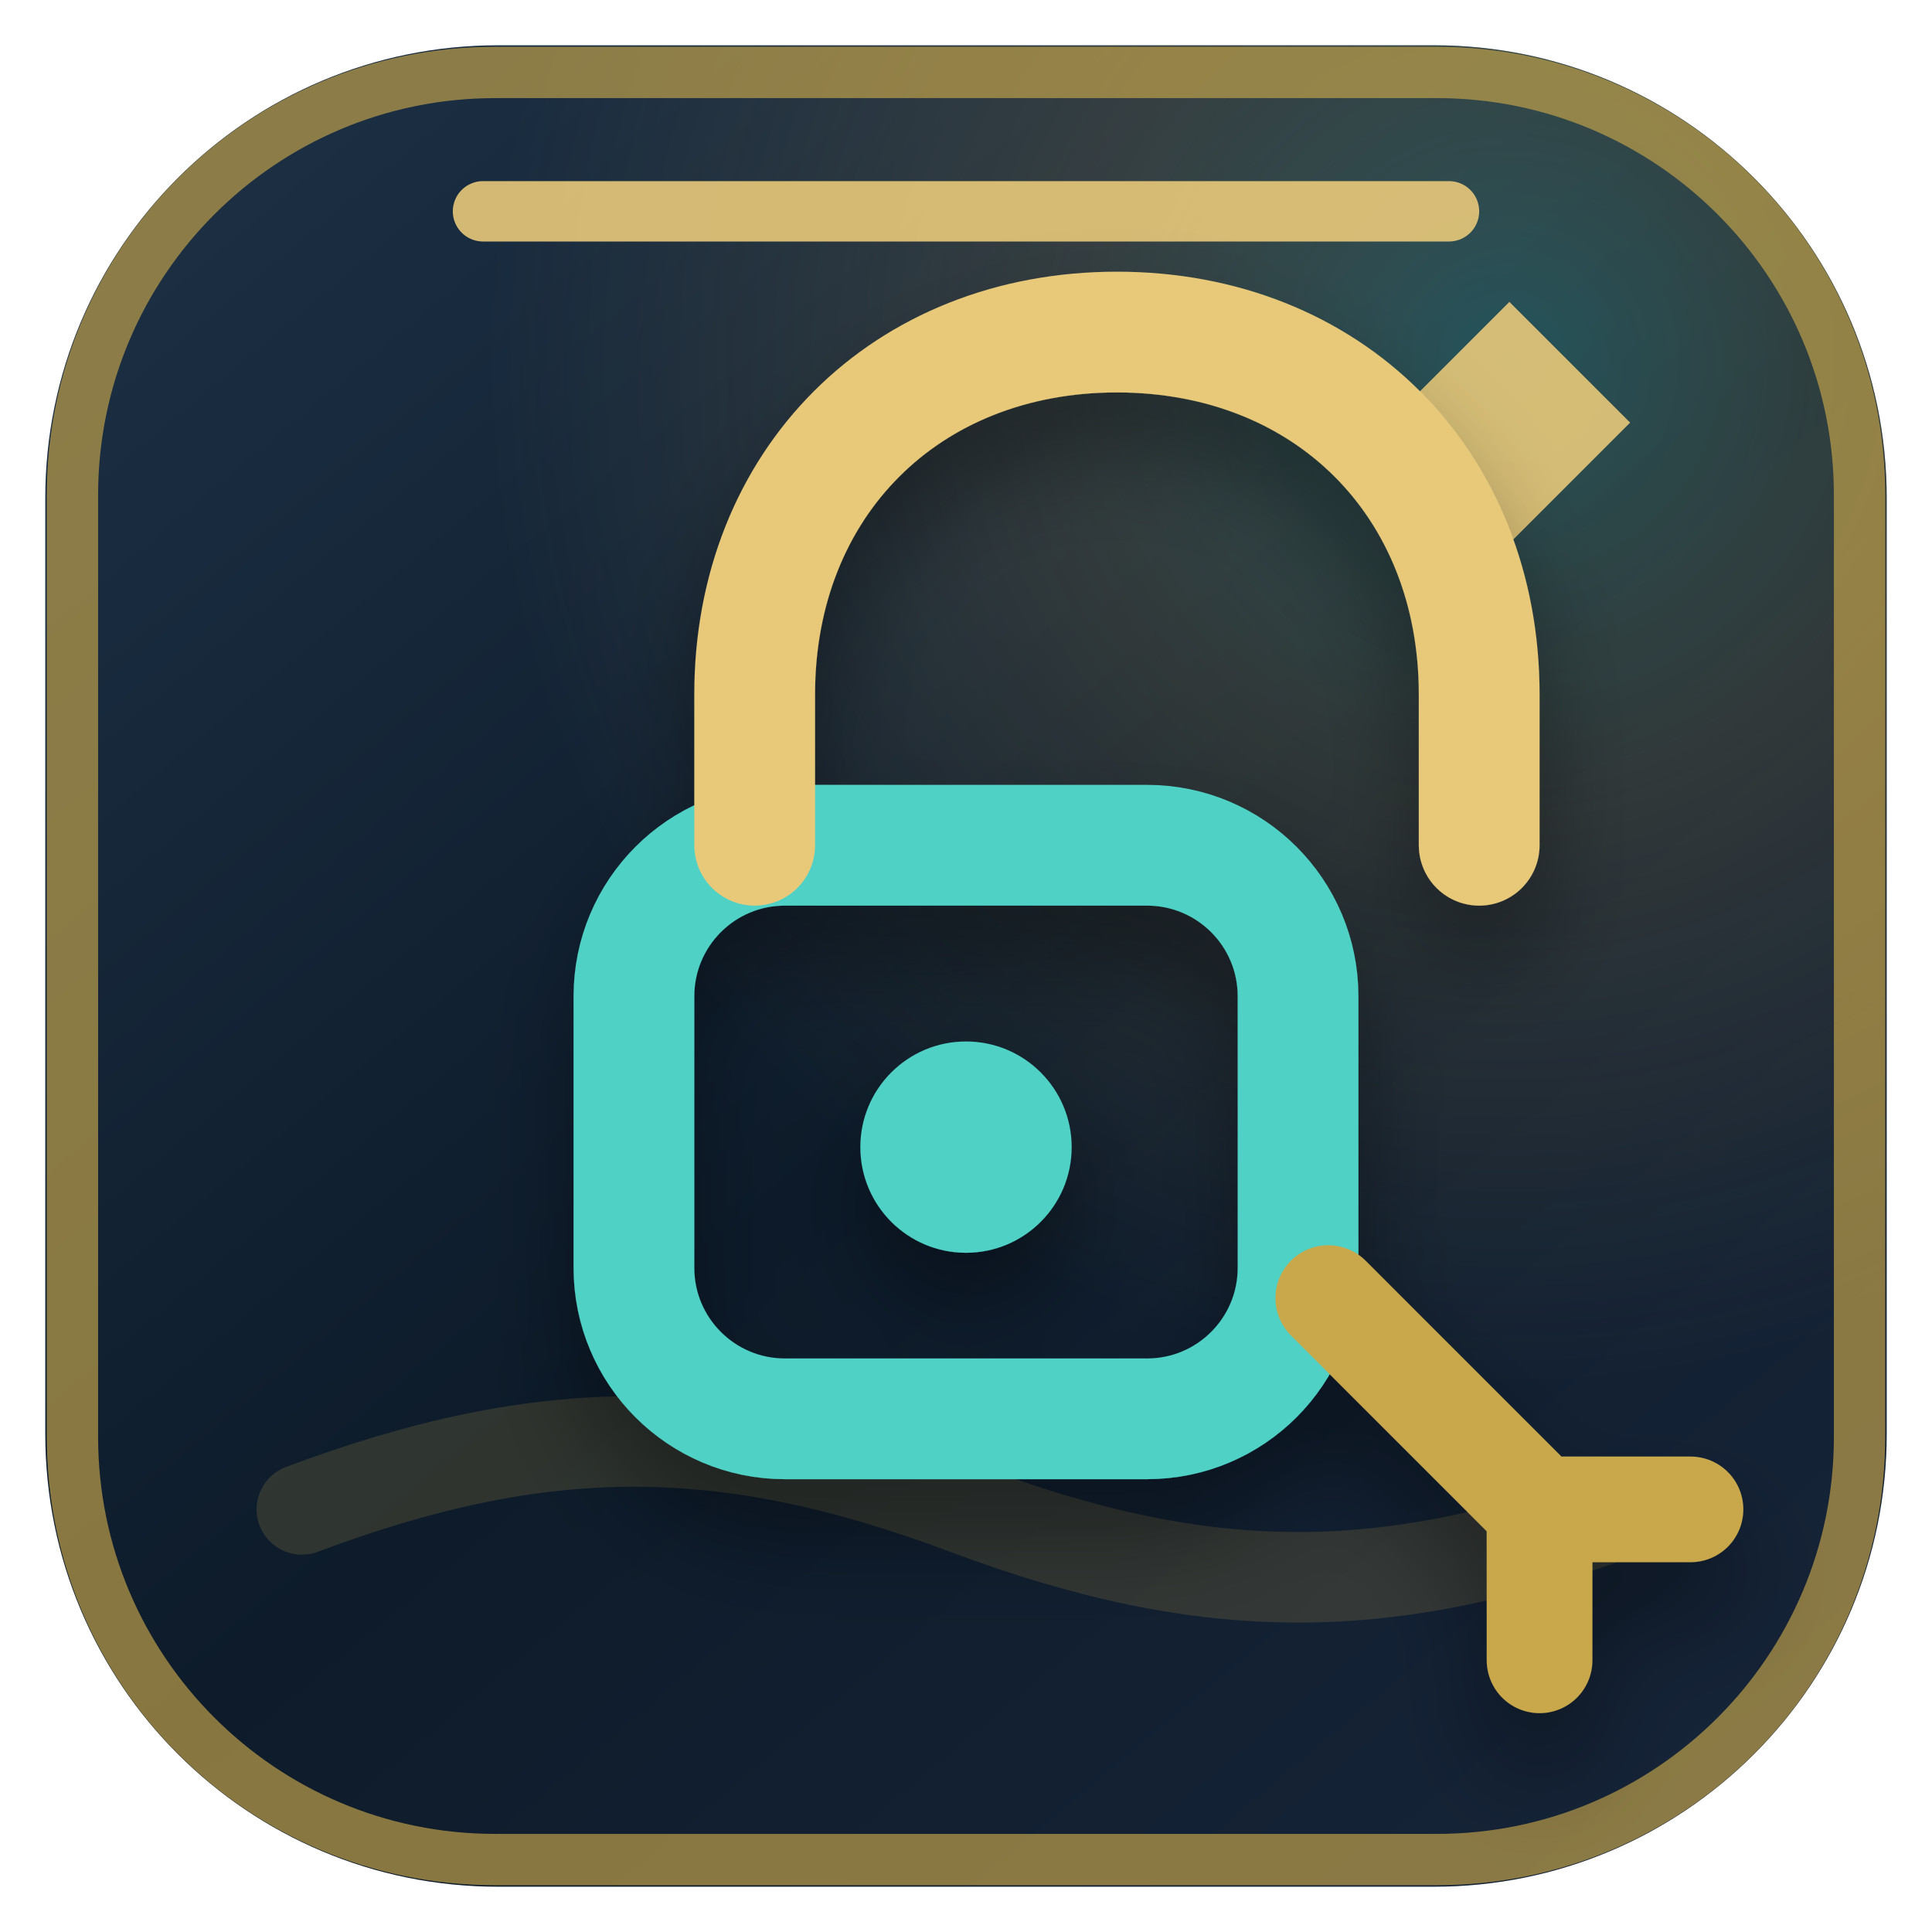
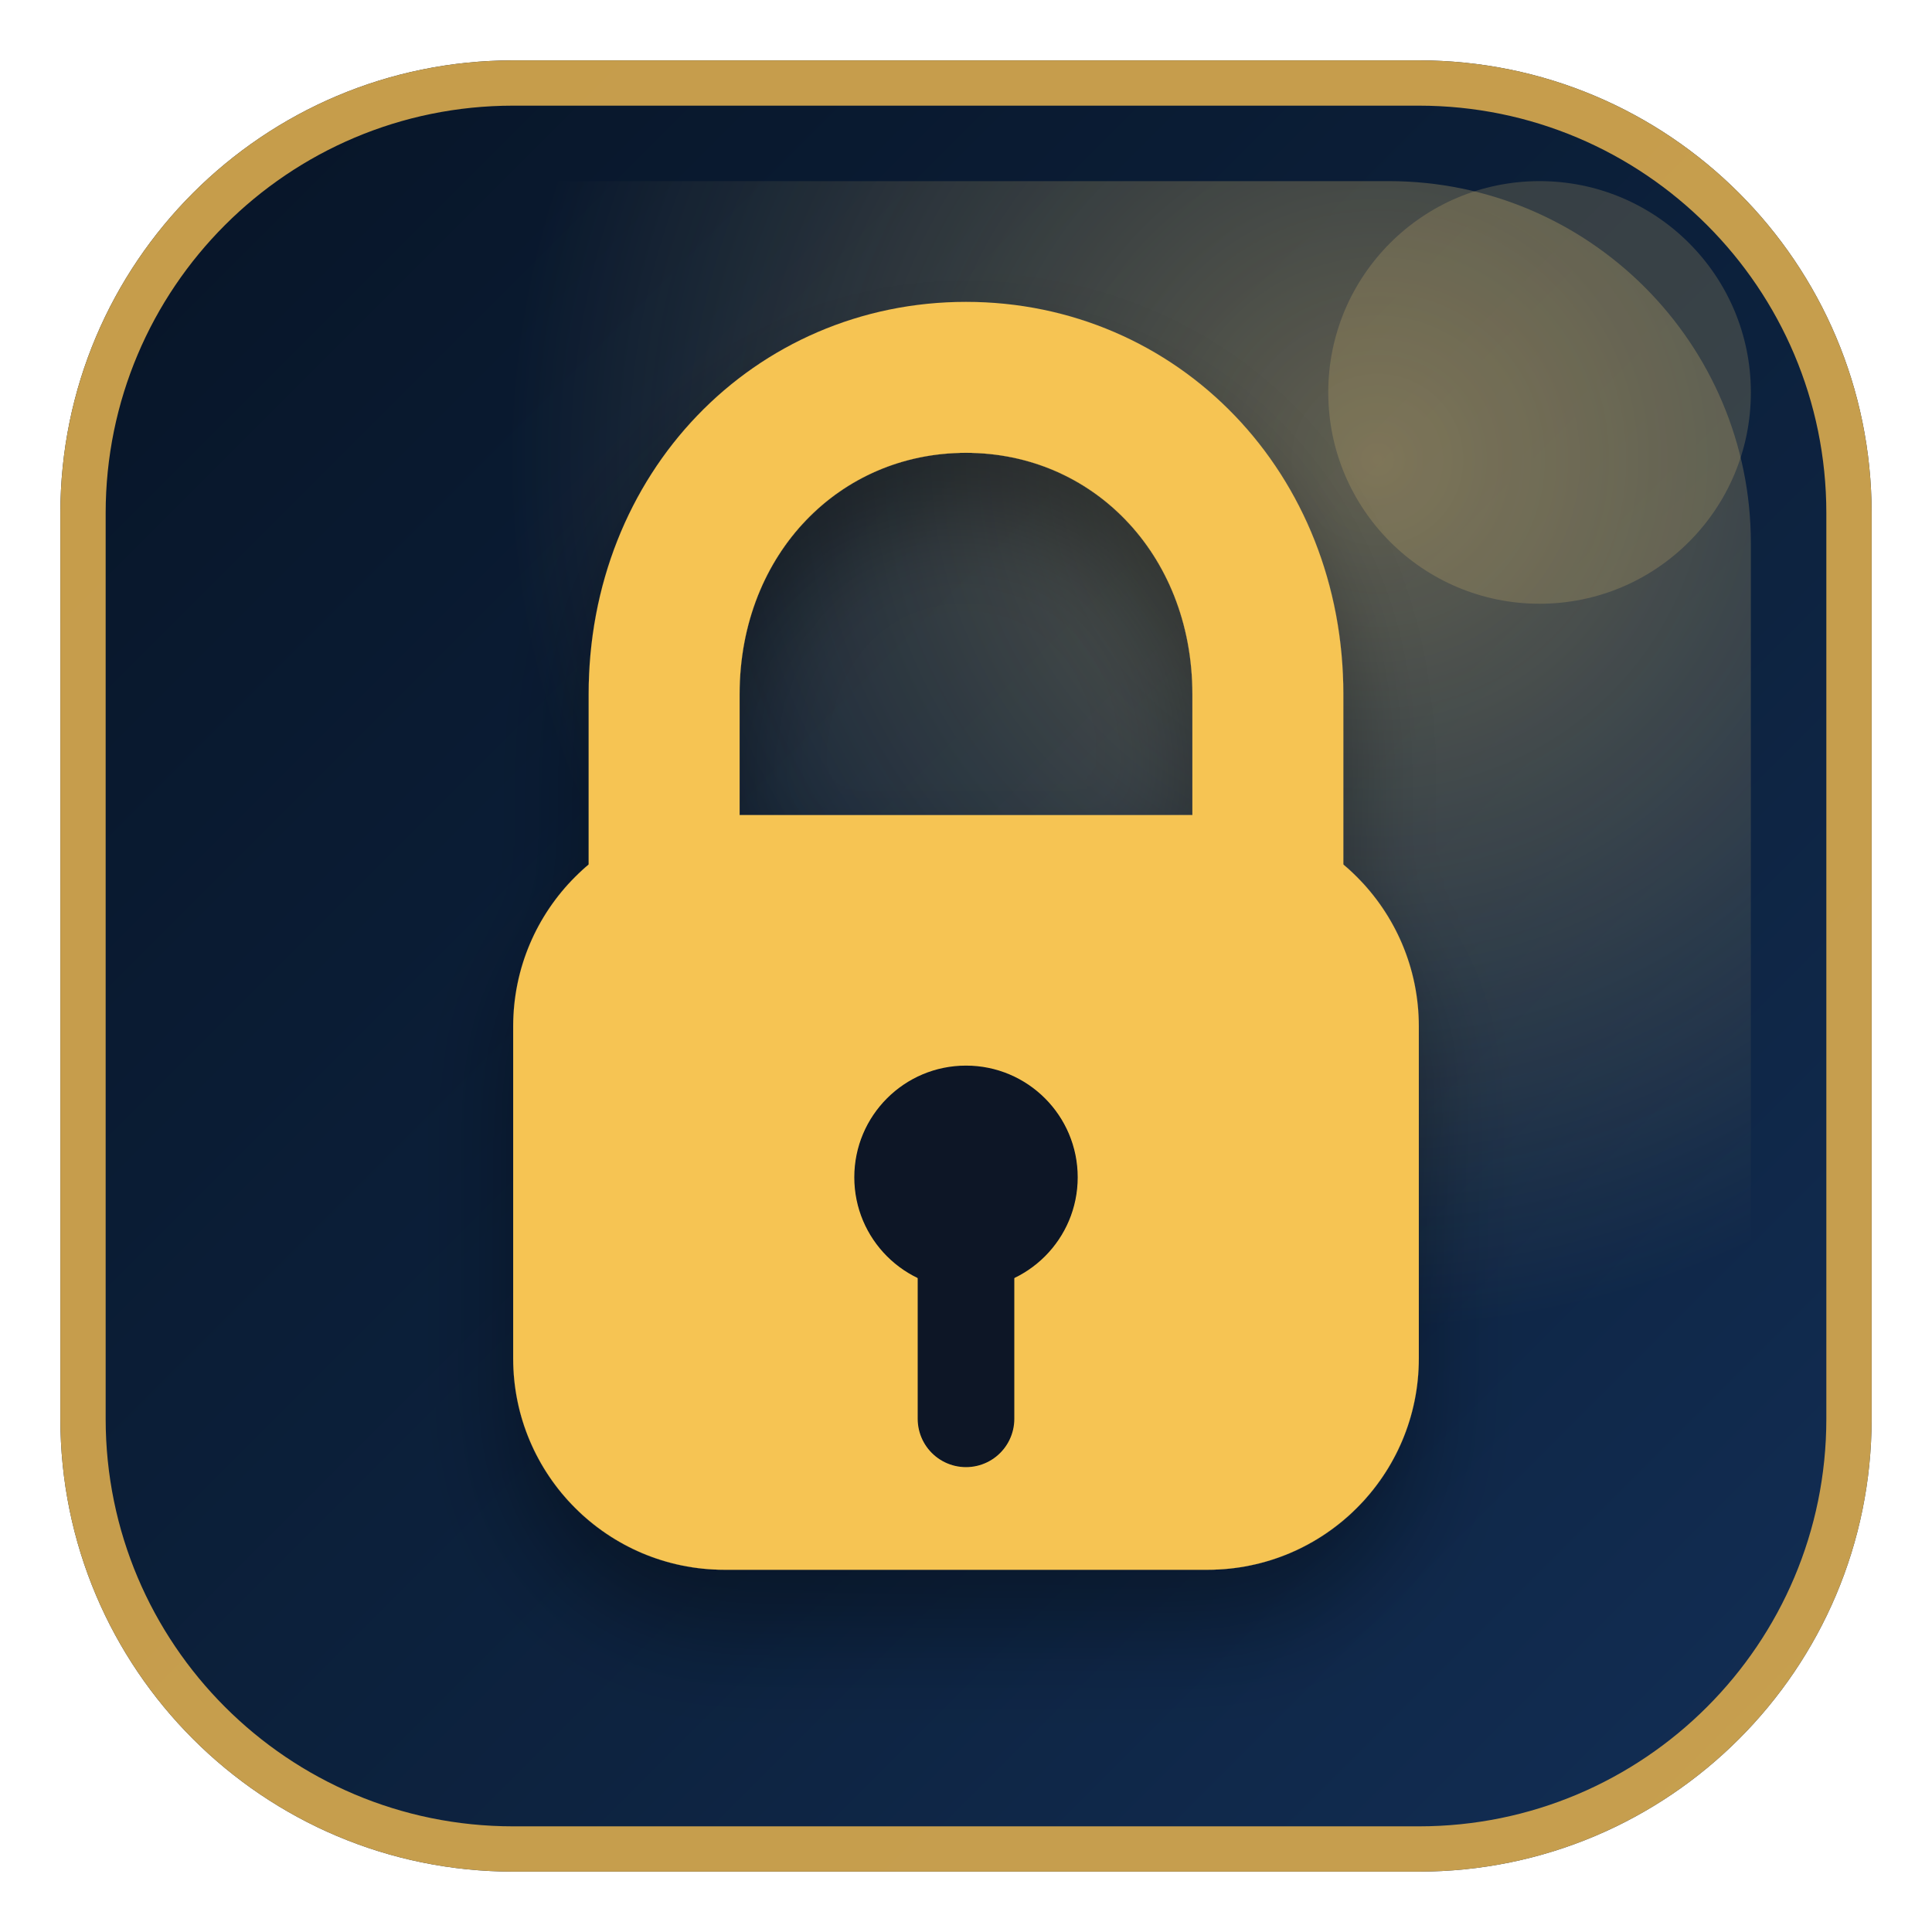
- <svg xmlns="http://www.w3.org/2000/svg" viewBox="0 0 64 64" role="img" aria-label="Acesso a sistemas — símbolo BIF">
+ <svg xmlns="http://www.w3.org/2000/svg" viewBox="0 0 64 64" role="img" aria-label="acesso-sistemas">
  <defs>
-     <linearGradient id="bg" x1="10" y1="5" x2="56" y2="60" gradientUnits="userSpaceOnUse">
-       <stop offset="0" stop-color="#1b2e42" />
-       <stop offset="0.52" stop-color="#0d1b2a" />
-       <stop offset="1" stop-color="#162438" />
+     <linearGradient id="bg" x1="0" y1="0" x2="1" y2="1">
+       <stop offset="0" stop-color="#071426" />
+       <stop offset="0.62" stop-color="#0d2340" />
+       <stop offset="1" stop-color="#132f57" />
    </linearGradient>
-     <radialGradient id="glow" cx="50" cy="12" r="34" gradientUnits="userSpaceOnUse">
-       <stop offset="0" stop-color="#4fd1c5" stop-opacity="0.30" />
-       <stop offset="0.45" stop-color="#e8c97a" stop-opacity="0.15" />
-       <stop offset="1" stop-color="#e8c97a" stop-opacity="0" />
+     <radialGradient id="glow" cx="76%" cy="18%" r="55%">
+       <stop offset="0" stop-color="#ffd67a" stop-opacity="0.35" />
+       <stop offset="1" stop-color="#ffd67a" stop-opacity="0" />
    </radialGradient>
-     <filter id="soft" x="-20%" y="-20%" width="140%" height="140%">
-       <feDropShadow dx="0" dy="2" stdDeviation="1.6" flood-color="#000000" flood-opacity="0.35" />
+     <filter id="shadow" x="-20%" y="-20%" width="140%" height="140%">
+       <feDropShadow dx="0" dy="2" stdDeviation="1.6" flood-color="#000" flood-opacity="0.34" />
    </filter>
  </defs>
-   <rect x="1.5" y="1.5" width="61" height="61" rx="15" fill="url(#bg)" />
-   <rect x="1.5" y="1.5" width="61" height="61" rx="15" fill="url(#glow)" />
-   <rect x="2.4" y="2.4" width="59.2" height="59.2" rx="14" fill="none" stroke="#c9a84c" stroke-opacity="0.65" stroke-width="1.7" />
-   <path d="M16 7h32" stroke="#e8c97a" stroke-opacity="0.9" stroke-width="2" stroke-linecap="round" />
-   <path d="M50 10l4 4-4 4-4-4z" fill="#e8c97a" fill-opacity="0.9" />
-   <path d="M10 50c8-3 14-3 22 0s14 3 22 0" fill="none" stroke="#c9a84c" stroke-opacity="0.18" stroke-width="3" stroke-linecap="round" />
-   <g filter="url(#soft)" stroke-linecap="round" stroke-linejoin="round">
-     <rect x="21" y="28" width="22" height="19" rx="5" fill="none" stroke="#4fd1c5" stroke-width="4" />
-     <path d="M25 28v-5c0-7 5-12 12-12s12 5 12 12v5" fill="none" stroke="#e8c97a" stroke-width="4" stroke-linecap="round" />
-     <circle cx="32" cy="38" r="3.5" fill="#4fd1c5" />
-     <path d="M44 43l7 7m0 0h5m-5 0v5" stroke="#c9a84c" stroke-width="3.5" stroke-linecap="round" />
+   <rect x="2" y="2" width="60" height="60" rx="15" fill="url(#bg)" />
+   <rect x="2.75" y="2.75" width="58.5" height="58.5" rx="14.25" fill="none" stroke="#d6a84e" stroke-width="1.5" opacity="0.92" />
+   <rect x="6" y="6" width="52" height="52" rx="12" fill="url(#glow)" />
+   <circle cx="51" cy="13" r="7" fill="#ffd67a" opacity="0.18" />
+   <g filter="url(#shadow)">
+     <path d="M22 29v-6c0-6 4.4-10.5 10-10.5S42 17 42 23v6" fill="none" stroke="#f6c453" stroke-width="5" stroke-linecap="round" />
+     <rect x="17" y="27" width="30" height="25" rx="7" fill="#f6c453" />
+     <circle cx="32" cy="39" r="3.7" fill="#071426" />
+     <path d="M32 42v5" stroke="#071426" stroke-width="3.2" stroke-linecap="round" />
  </g>
</svg>
